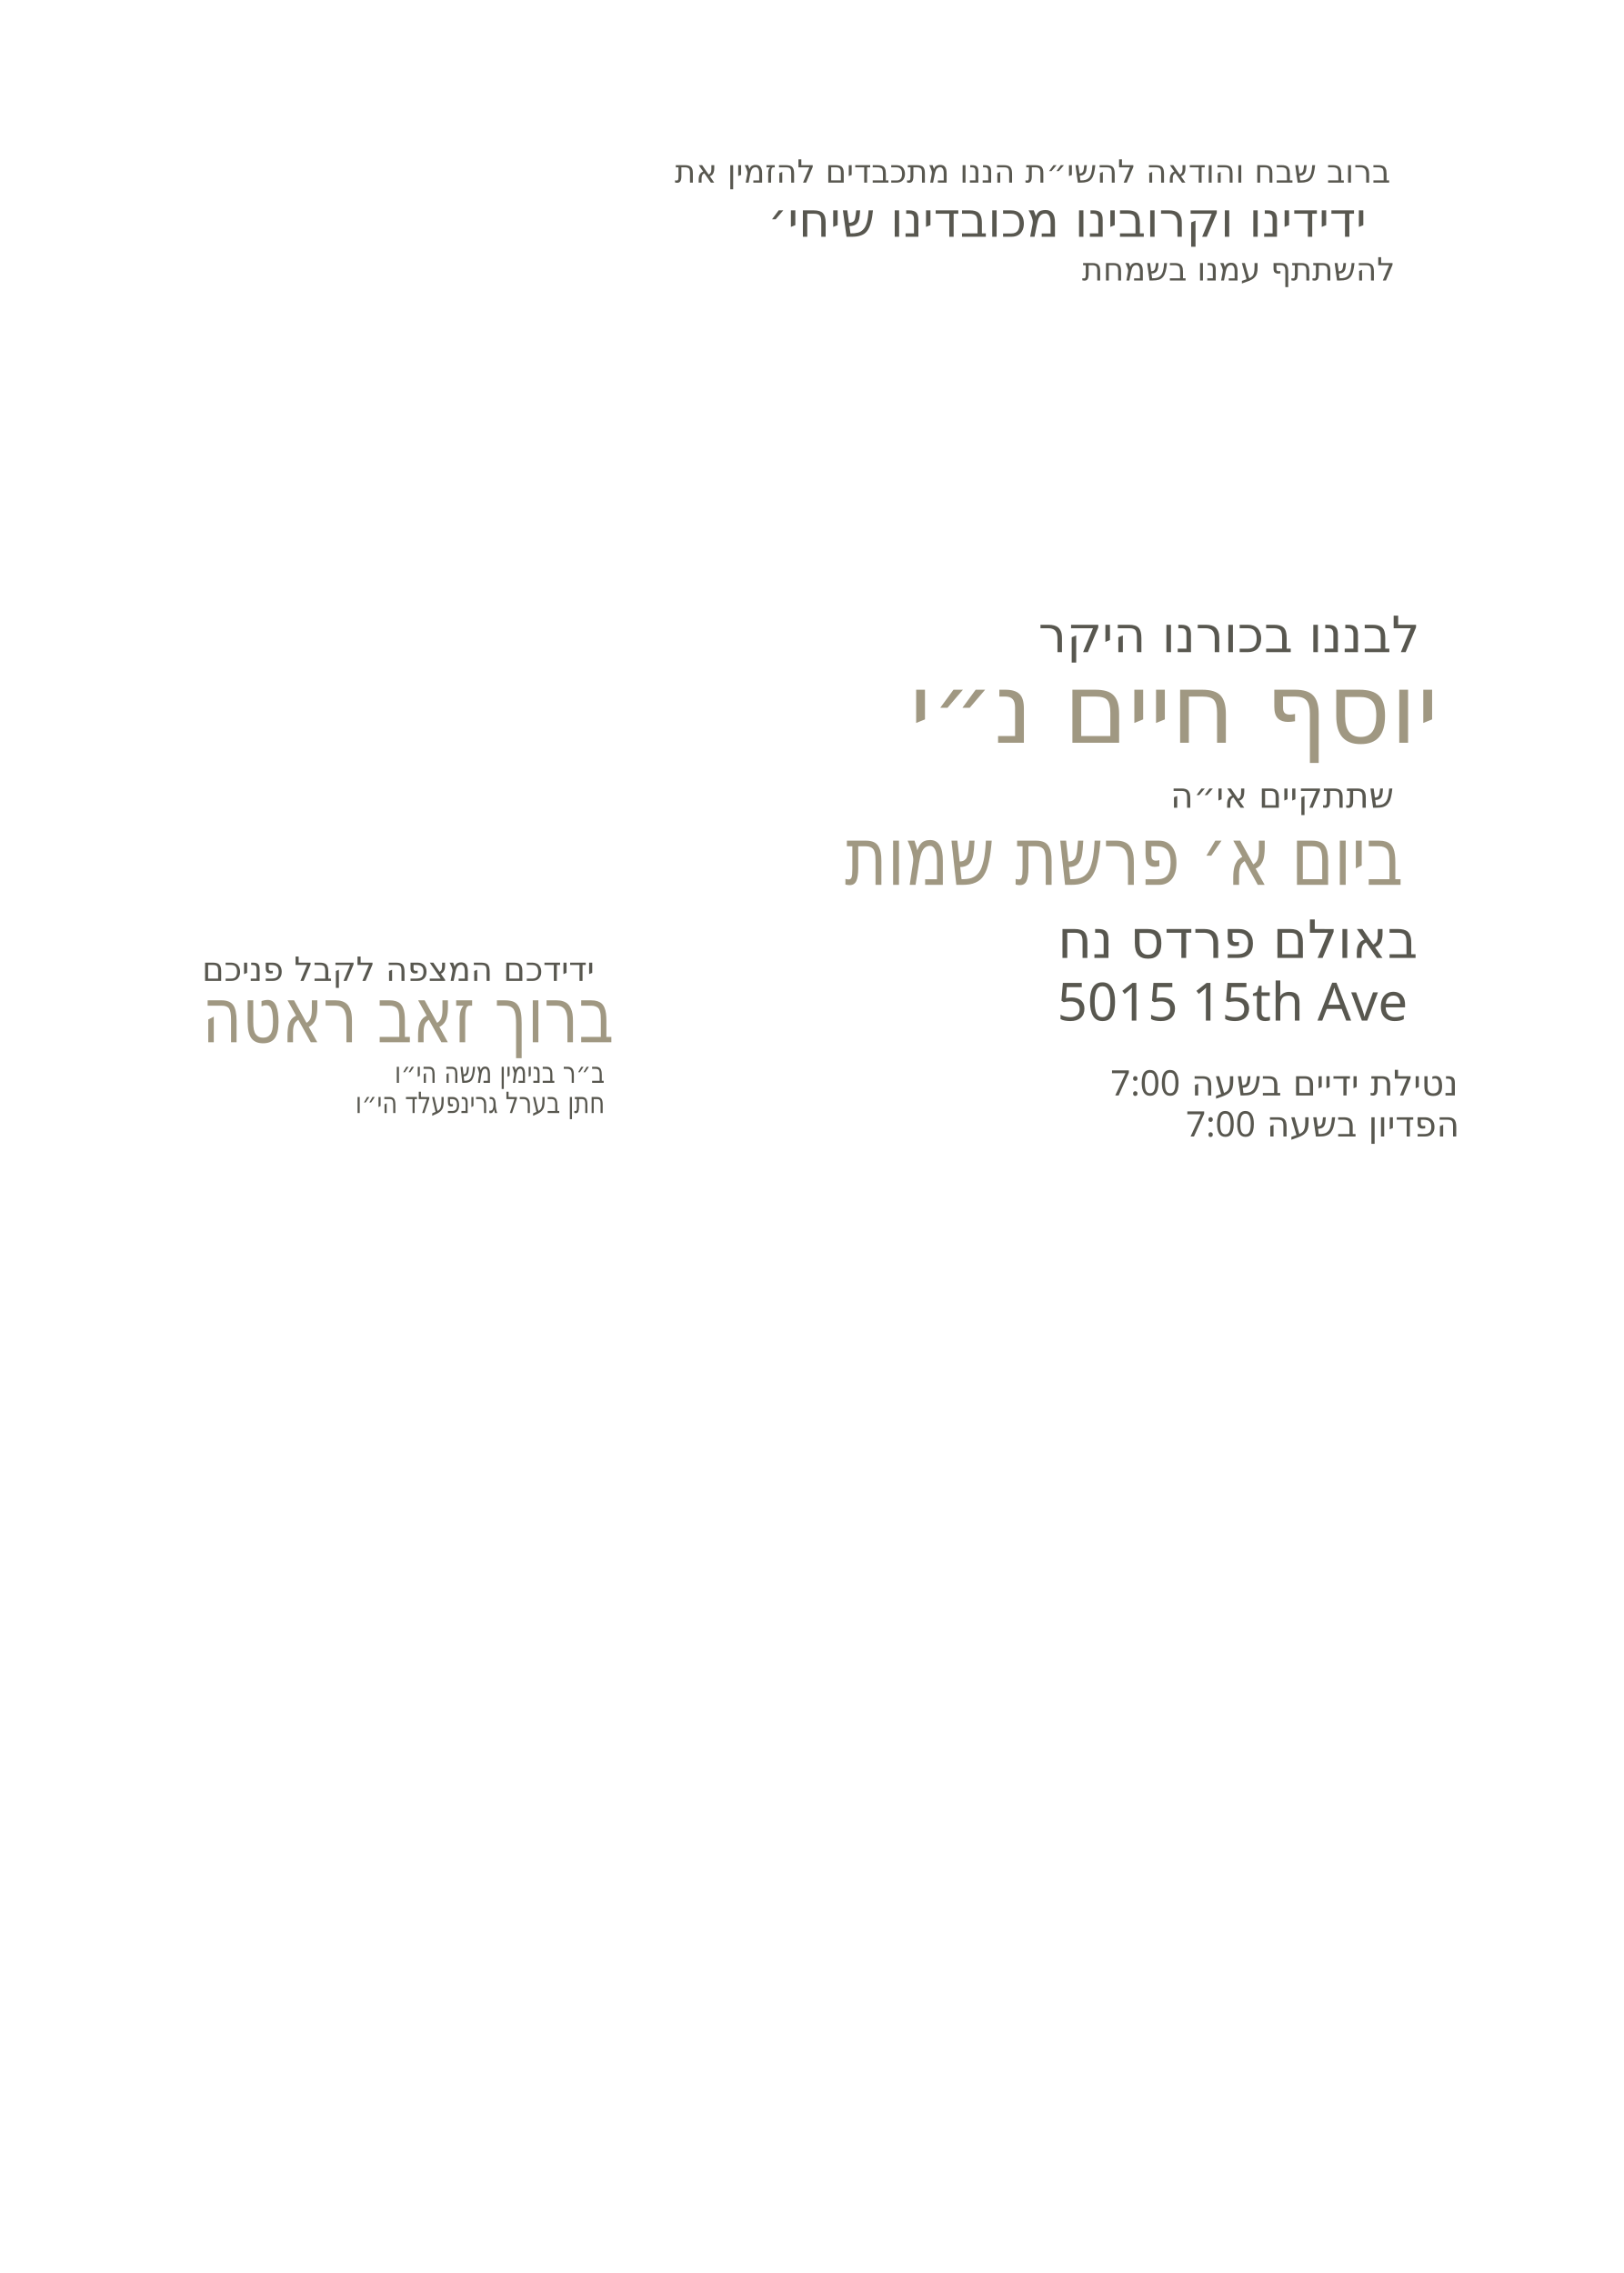
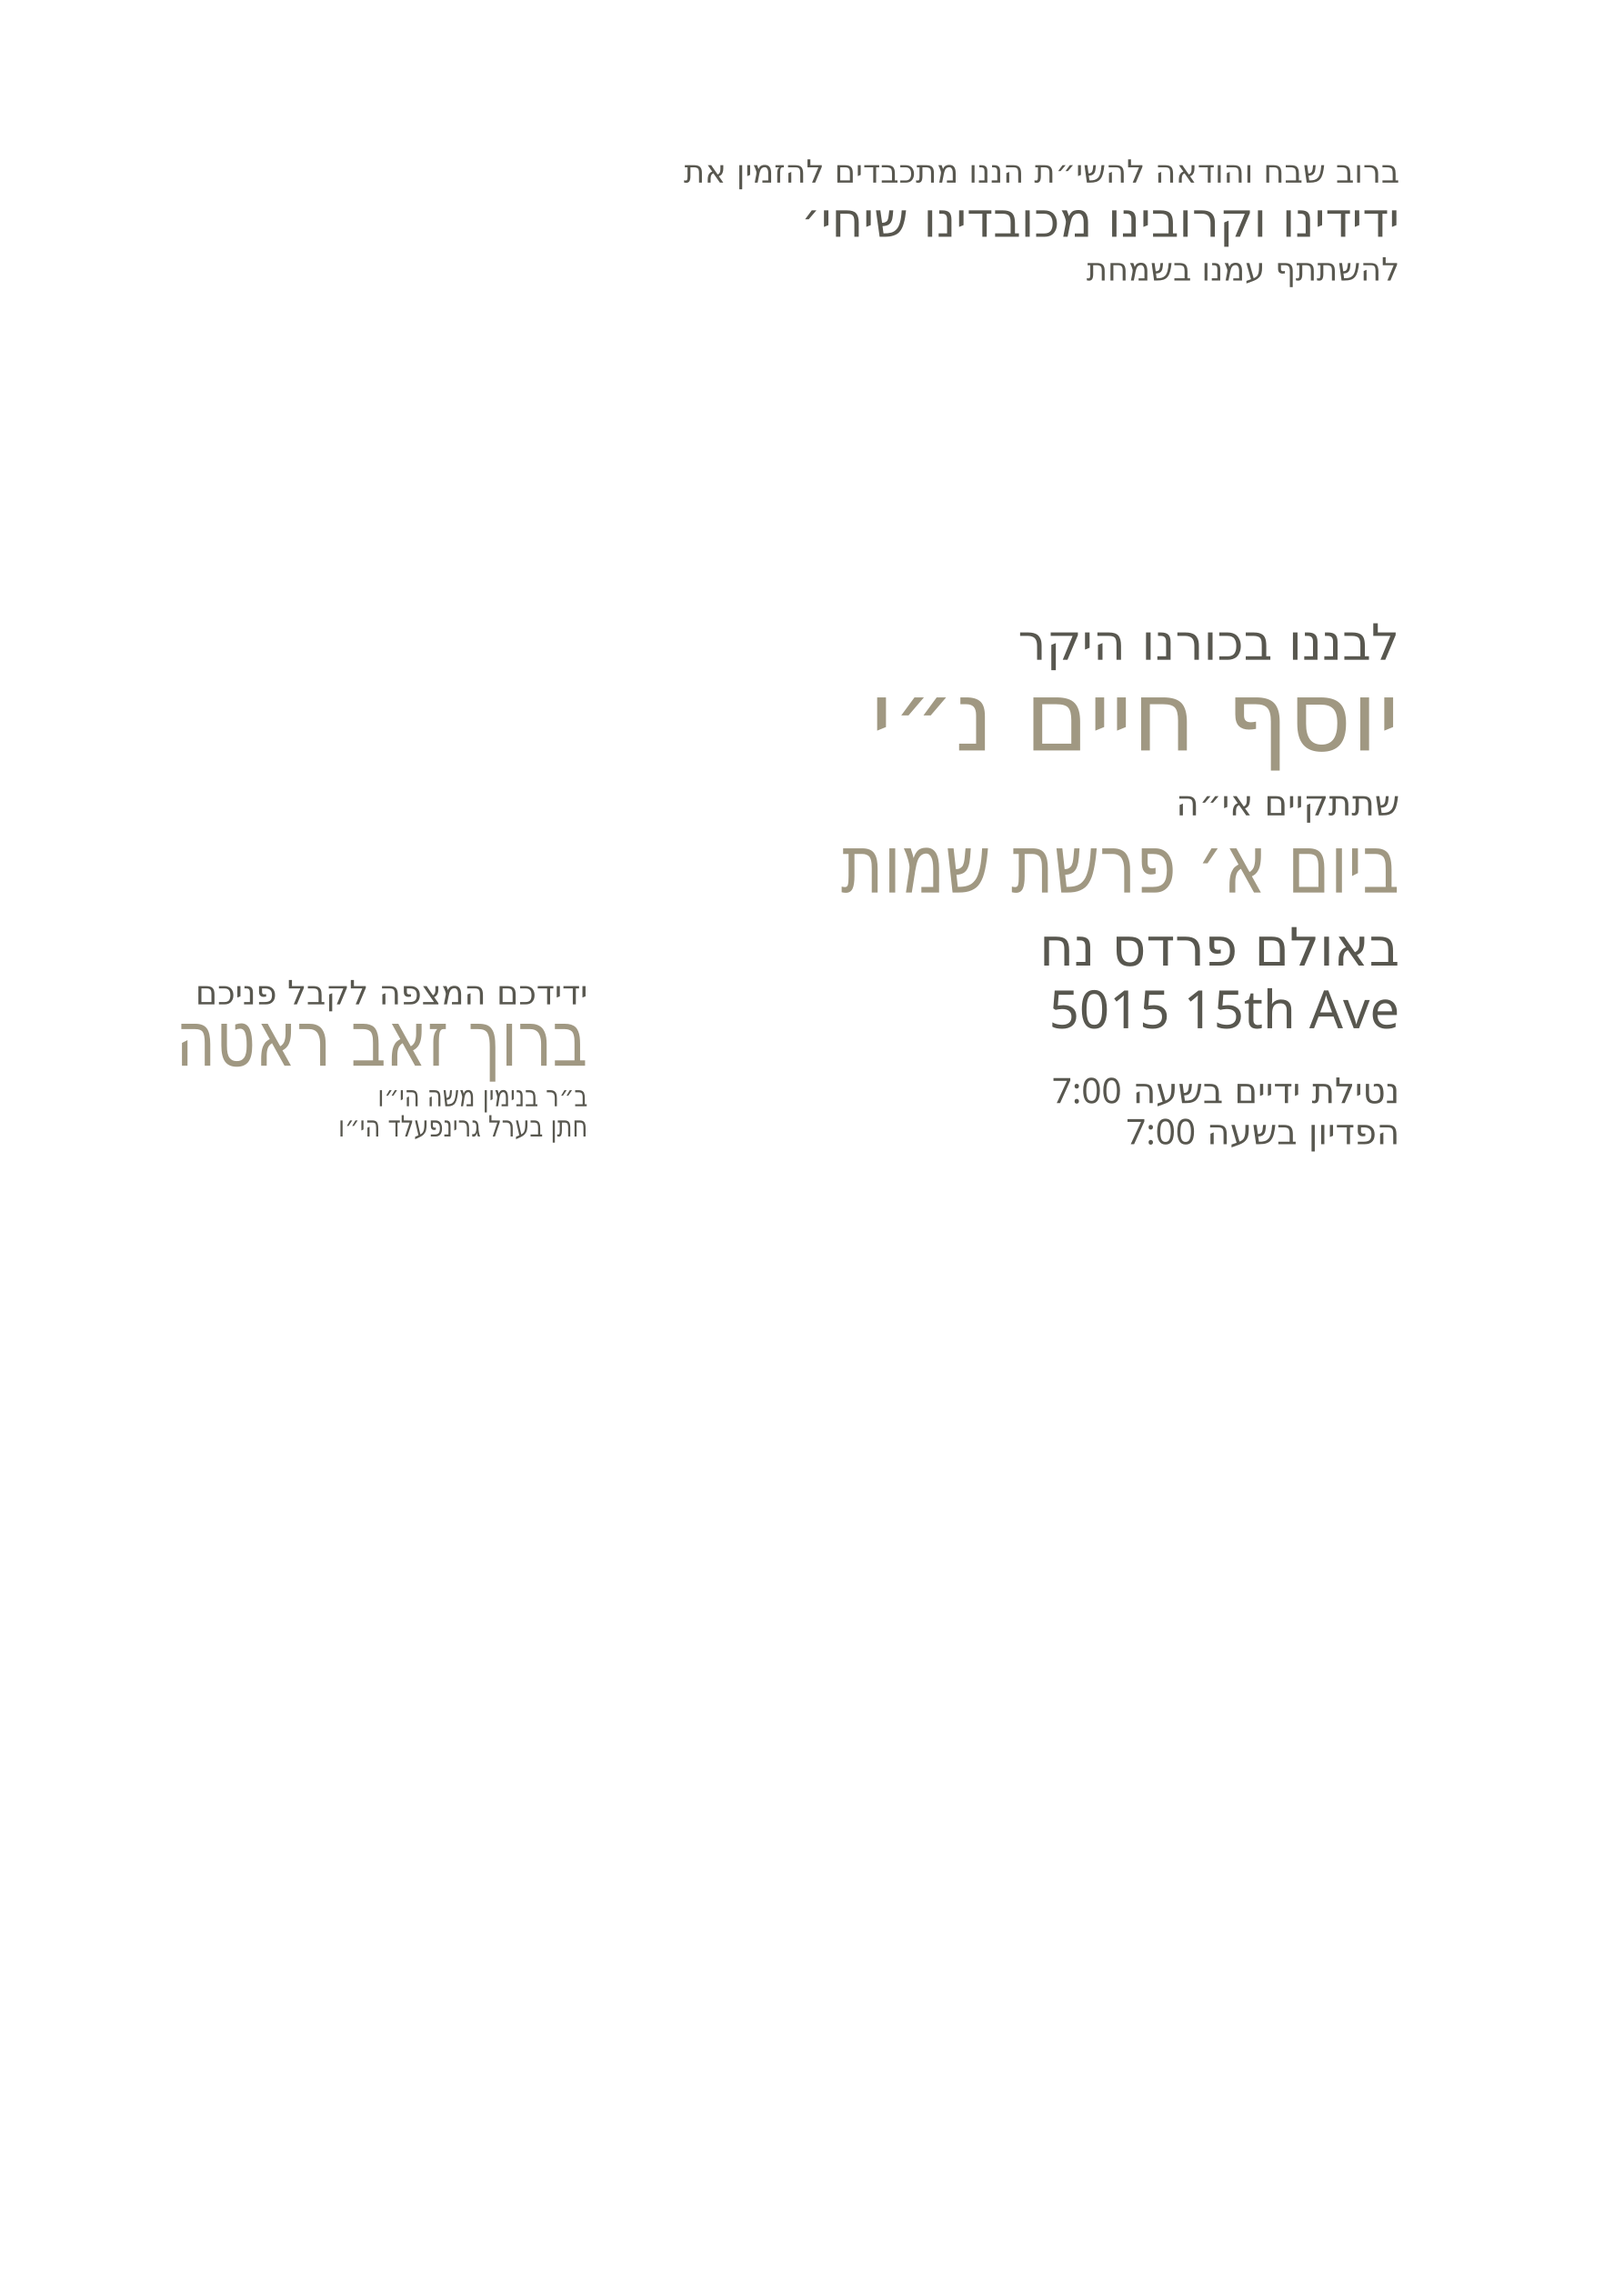
<svg xmlns="http://www.w3.org/2000/svg" id="Layer_1" data-name="Layer 1" viewBox="0 0 360 504">
  <g id="invite_line_1">
-     <text transform="translate(149.6 40.5)" fill="#58574f" font-family="Heebo" font-size="7.1" font-weight="500" text-anchor="start">
+     <text transform="translate(310.3 40.5)" fill="#58574f" font-family="Heebo" font-size="7.1" font-weight="500" text-anchor="end">
      <tspan x="0" y="0">ברוב שבח והודאה להשי״ת הננו מתכבדים להזמין את</tspan>
    </text>
  </g>
  <g id="invite_line_2">
-     <text transform="translate(170.2 52.5)" fill="#58574f" font-family="Heebo" font-size="10.7" font-weight="500" text-anchor="start">
+     <text transform="translate(310.3 52.5)" fill="#58574f" font-family="Heebo" font-size="10.7" font-weight="500" text-anchor="end">
      <tspan x="0" y="0">ידידינו וקרובינו מכובדינו שיחי׳</tspan>
    </text>
  </g>
  <g id="invite_line_3">
-     <text transform="translate(239.9 62.2)" fill="#58574f" font-family="Heebo" font-size="7.1" font-weight="500" text-anchor="start">
+     <text transform="translate(310.3 62.2)" fill="#58574f" font-family="Heebo" font-size="7.1" font-weight="500" text-anchor="end">
      <tspan x="0" y="0">להשתתף עמנו בשמחת</tspan>
    </text>
  </g>
  <g id="son_label">
-     <text transform="translate(230.2 144.6)" fill="#58574f" font-family="Heebo" font-size="11.1" font-weight="500" text-anchor="start">
+     <text transform="translate(310.3 146.3)" fill="#58574f" font-family="Heebo" font-size="11.1" font-weight="500" text-anchor="end">
      <tspan x="0" y="0">לבננו בכורנו היקר</tspan>
    </text>
  </g>
  <g id="baby_name*">
-     <text transform="translate(201.7 164.7)" fill="#a09882" font-family="Heebo" font-size="21.5" font-weight="400" text-anchor="start">
+     <text transform="translate(310.3 166.4)" fill="#a09882" font-family="Heebo" font-size="21.5" font-weight="400" text-anchor="end">
      <tspan x="0" y="0">יוסף חיים נ״י</tspan>
    </text>
  </g>
  <g id="event_label">
-     <text transform="translate(259.5 179.1)" fill="#58574f" font-family="Heebo" font-size="7.8" font-weight="500" text-anchor="start">
+     <text transform="translate(310.3 180.8)" fill="#58574f" font-family="Heebo" font-size="7.8" font-weight="500" text-anchor="end">
      <tspan x="0" y="0">שתתקיים אי״ה</tspan>
    </text>
  </g>
  <g id="date*">
-     <text transform="translate(187.3 196.2) scale(.8 1)" fill="#a09882" font-family="Heebo" font-size="17.9" font-weight="400" text-anchor="start">
+     <text transform="translate(310.3 197.9) scale(.8 1)" fill="#a09882" font-family="Heebo" font-size="17.9" font-weight="400" text-anchor="end">
      <tspan x="0" y="0">ביום א׳ פרשת שמות</tspan>
    </text>
  </g>
  <g id="hall*">
-     <text transform="translate(234.5 212.4)" fill="#58574f" font-family="Heebo" font-size="11.7" font-weight="500" text-anchor="start">
+     <text transform="translate(310.3 214.1)" fill="#58574f" font-family="Heebo" font-size="11.7" font-weight="500" text-anchor="end">
      <tspan x="0" y="0">באולם פרדס נח</tspan>
    </text>
  </g>
  <g id="street*">
-     <text transform="translate(234.4 226.3)" fill="#58574f" font-family="Heebo" font-size="11.7" font-weight="500" text-anchor="start">
+     <text transform="translate(310.3 228)" fill="#58574f" font-family="Heebo" font-size="11.7" font-weight="500" text-anchor="end">
      <tspan x="0" y="0">5015 15th Ave</tspan>
    </text>
  </g>
  <g id="netilat_time*">
-     <text transform="translate(246.2 242.9)" fill="#58574f" font-family="Heebo" font-size="7.8" font-weight="500" text-anchor="start">
+     <text transform="translate(310.3 244.6)" fill="#58574f" font-family="Heebo" font-size="7.8" font-weight="500" text-anchor="end">
      <tspan x="0" y="0">נטילת ידיים בשעה 7:00</tspan>
    </text>
  </g>
  <g id="pidyon_time*">
-     <text transform="translate(262.9 252)" fill="#58574f" font-family="Heebo" font-size="7.8" font-weight="500" text-anchor="start">
+     <text transform="translate(310.3 253.7)" fill="#58574f" font-family="Heebo" font-size="7.8" font-weight="500" text-anchor="end">
      <tspan x="0" y="0">הפדיון בשעה 7:00</tspan>
    </text>
  </g>
  <g id="host_label">
-     <text transform="translate(44.8 217.5)" fill="#58574f" font-family="Heebo" font-size="7.4" font-weight="500" text-anchor="start">
+     <text transform="translate(130.3 222.7)" fill="#58574f" font-family="Heebo" font-size="7.4" font-weight="500" text-anchor="end">
      <tspan x="0" y="0">ידידכם המצפה לקבל פניכם</tspan>
    </text>
  </g>
  <g id="host_name*">
-     <text transform="translate(44.8 231.1) scale(.8 1)" fill="#a09882" font-family="Heebo" font-size="17" font-weight="400" text-anchor="start">
+     <text transform="translate(130.3 236.3) scale(.8 1)" fill="#a09882" font-family="Heebo" font-size="17" font-weight="400" text-anchor="end">
      <tspan x="0" y="0">ברוך זאב ראטה</tspan>
    </text>
  </g>
  <g id="father_name_1*">
-     <text transform="translate(87.5 240.1) scale(.8 1)" fill="#58574f" font-family="Heebo" font-size="6.5" font-weight="400" text-anchor="start">
+     <text transform="translate(130.3 245.3) scale(.8 1)" fill="#58574f" font-family="Heebo" font-size="6.5" font-weight="400" text-anchor="end">
      <tspan x="0" y="0">ב״ר בנימין משה הי״ו</tspan>
    </text>
  </g>
  <g id="father_name_2*">
-     <text transform="translate(78.8 246.8) scale(.8 1)" fill="#58574f" font-family="Heebo" font-size="6.5" font-weight="400" text-anchor="start">
+     <text transform="translate(130.3 252) scale(.8 1)" fill="#58574f" font-family="Heebo" font-size="6.5" font-weight="400" text-anchor="end">
      <tspan x="0" y="0">חתן בערל גרינפעלד הי״ו</tspan>
    </text>
  </g>
</svg>
